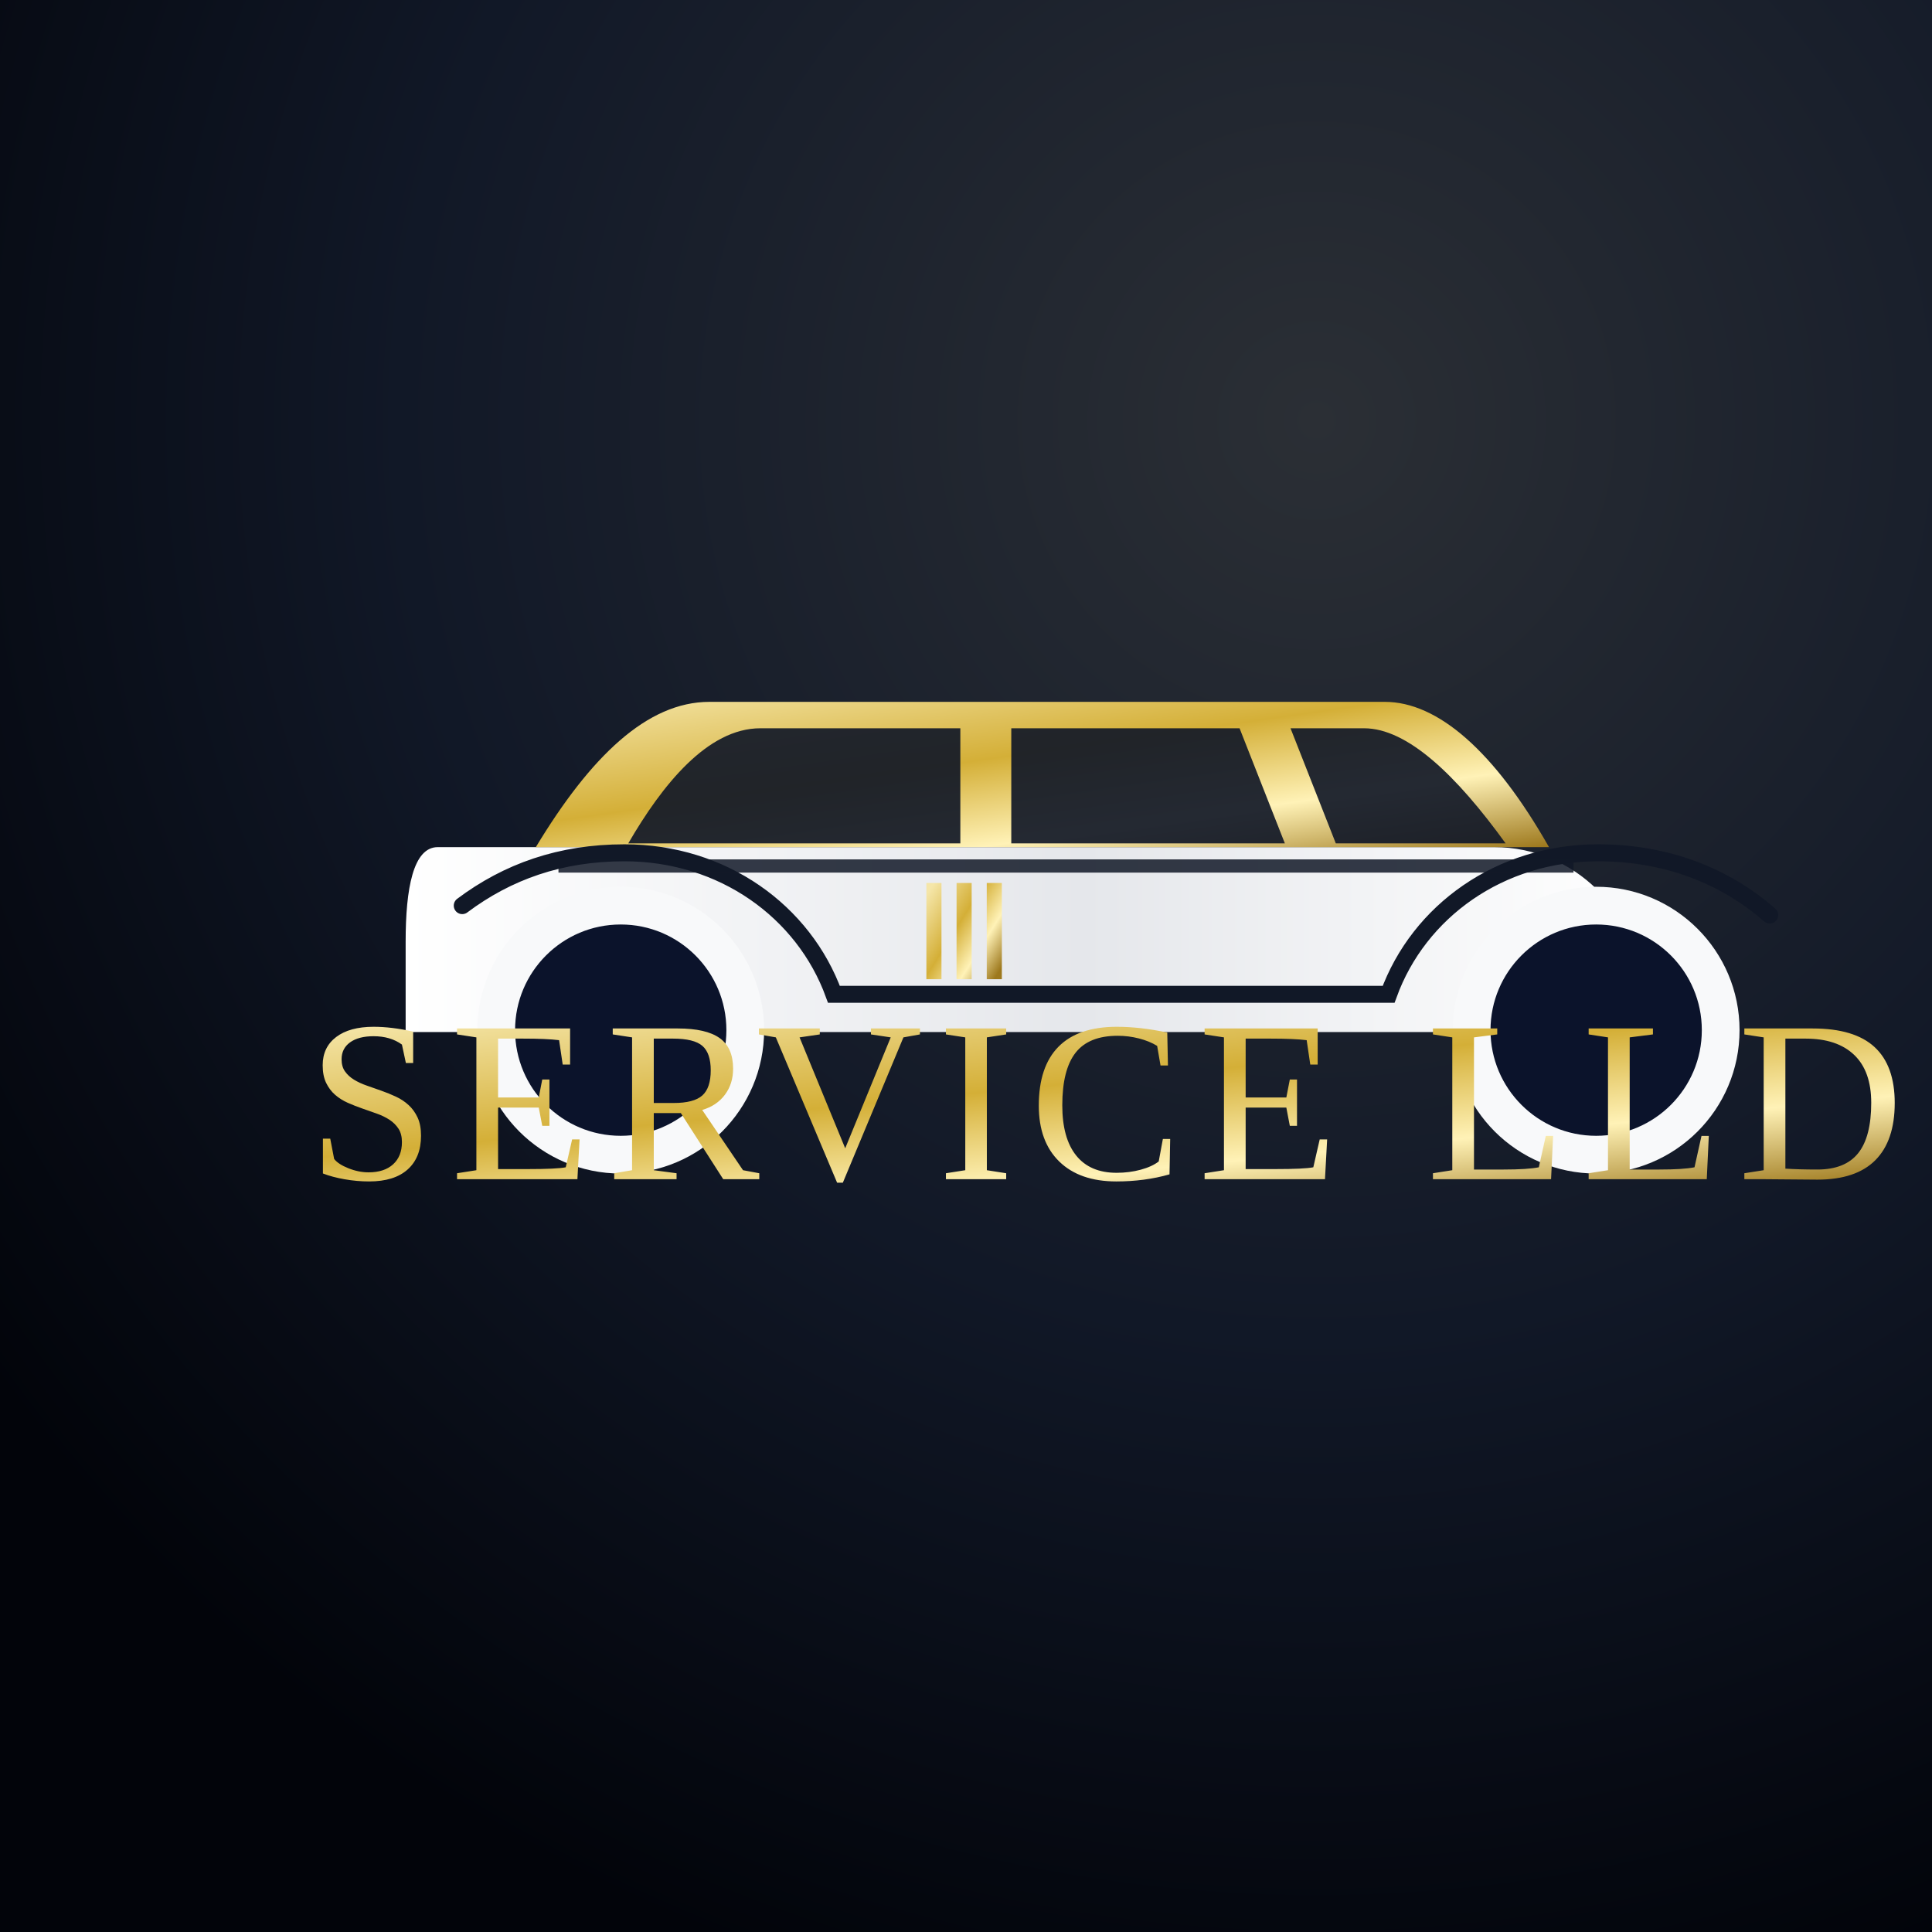
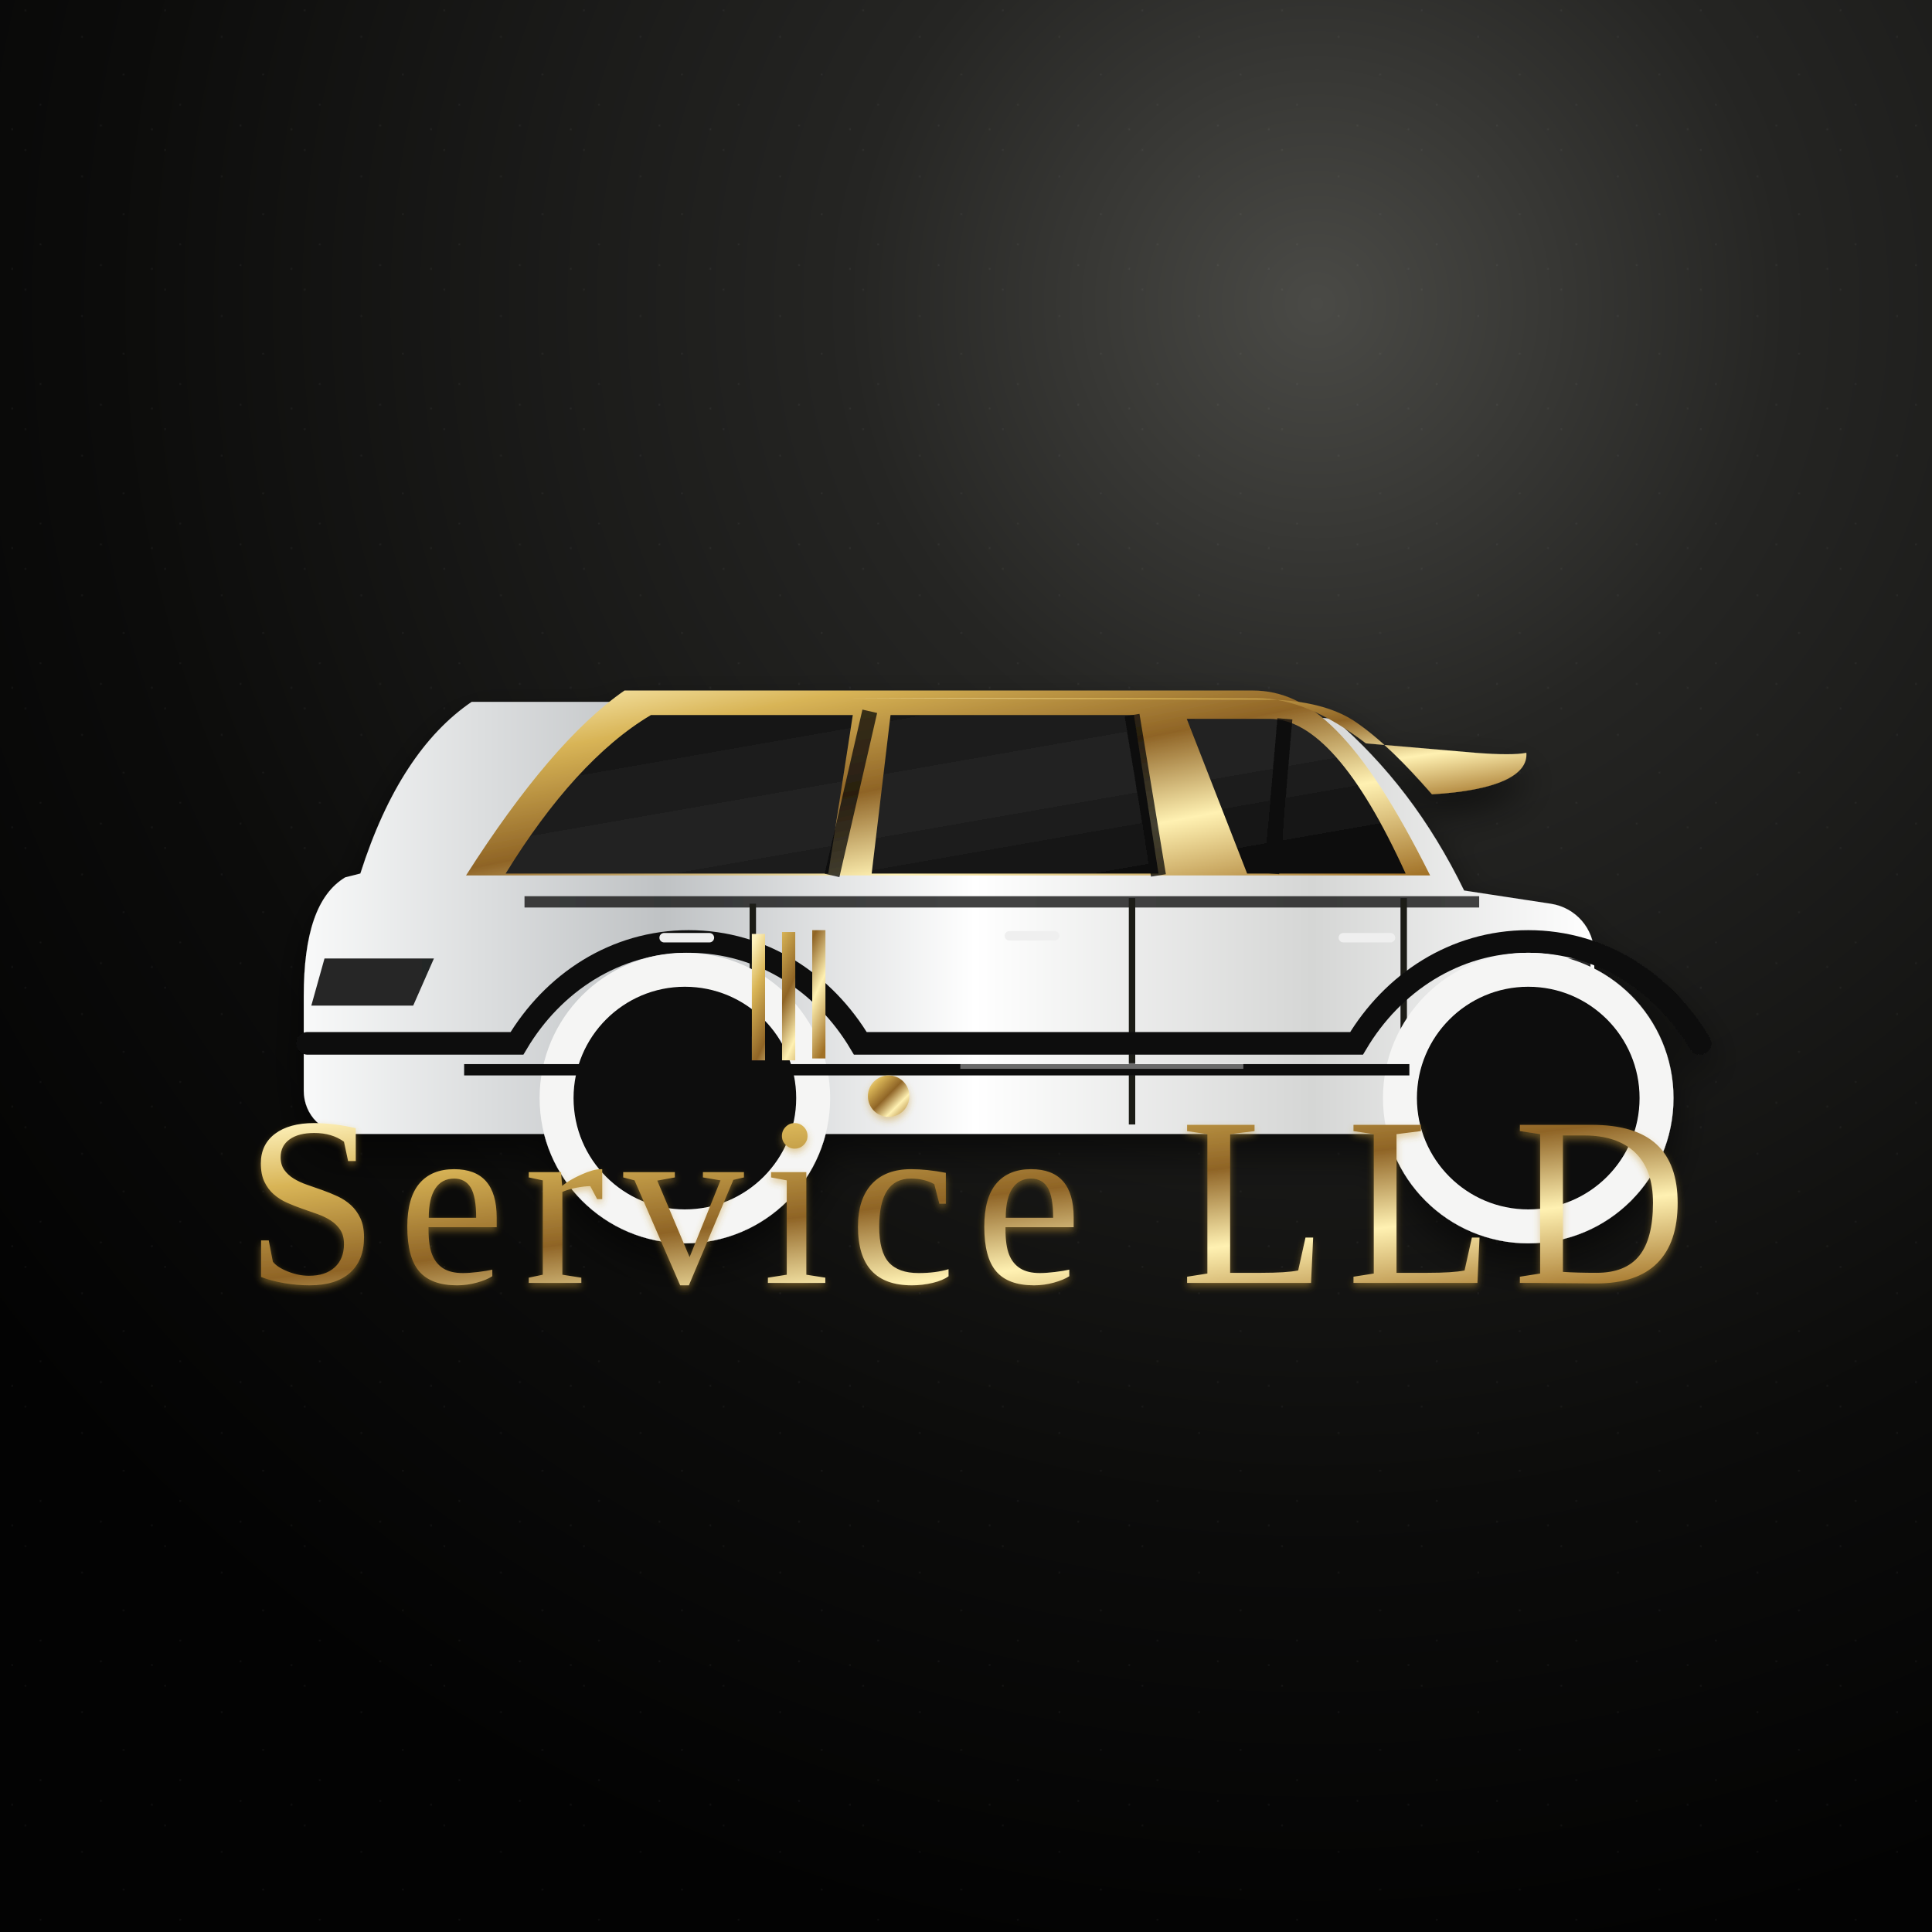
<svg xmlns="http://www.w3.org/2000/svg" viewBox="0 0 1024 1024" role="img" aria-labelledby="title desc">
  <defs>
+     <radialGradient id="bg" cx="68%" cy="16%" r="86%">
+       <stop offset="0" stop-color="#4A4A46" />
+       <stop offset="0.28" stop-color="#252523" />
+       <stop offset="0.72" stop-color="#0C0C0B" />
+       <stop offset="1" stop-color="#030303" />
+     </radialGradient>
    <linearGradient id="gold" x1="0" x2="1" y1="0" y2="1">
-       <stop offset="0" stop-color="#F5E6A9" />
-       <stop offset="0.42" stop-color="#D4AF37" />
-       <stop offset="0.72" stop-color="#FFF2B7" />
-       <stop offset="1" stop-color="#9D781C" />
+       <stop offset="0" stop-color="#FFF3BD" />
+       <stop offset="0.2" stop-color="#D8B456" />
+       <stop offset="0.48" stop-color="#8F6426" />
+       <stop offset="0.72" stop-color="#FFF1B2" />
+       <stop offset="1" stop-color="#A17126" />
    </linearGradient>
-     <linearGradient id="body" x1="0" x2="1">
-       <stop offset="0" stop-color="#FFFFFF" />
-       <stop offset="0.55" stop-color="#E5E7EB" />
+     <linearGradient id="body" x1="0" x2="1" y1="0" y2="0">
+       <stop offset="0" stop-color="#F9FAFA" />
+       <stop offset="0.28" stop-color="#BFC2C4" />
+       <stop offset="0.52" stop-color="#FFFFFF" />
+       <stop offset="0.78" stop-color="#D5D6D5" />
      <stop offset="1" stop-color="#FFFFFF" />
    </linearGradient>
-     <radialGradient id="bg" cx="68%" cy="22%" r="84%">
-       <stop offset="0" stop-color="#2B2F35" />
-       <stop offset="0.56" stop-color="#111827" />
-       <stop offset="1" stop-color="#02040A" />
-     </radialGradient>
+     <linearGradient id="glass" x1="0" x2="1" y1="0" y2="1">
+       <stop offset="0" stop-color="#111111" />
+       <stop offset="0.52" stop-color="#242424" />
+       <stop offset="1" stop-color="#070707" />
+     </linearGradient>
+     <filter id="softShadow" x="-12%" y="-18%" width="124%" height="136%">
+       <feDropShadow dx="0" dy="10" stdDeviation="10" flood-color="#000000" flood-opacity="0.58" />
+     </filter>
+     <filter id="goldGlow" x="-8%" y="-25%" width="116%" height="150%">
+       <feDropShadow dx="0" dy="2" stdDeviation="2" flood-color="#C99D3B" flood-opacity="0.48" />
+     </filter>
+     <pattern id="grain" width="74" height="74" patternUnits="userSpaceOnUse">
+       <path d="M13 5h1v1h-1zM43 19h1v1h-1zM65 39h1v1h-1zM21 55h1v1h-1zM6 68h1v1H6zM53 66h1v1h-1z" fill="#FFFFFF" opacity="0.08" />
+     </pattern>
  </defs>
  <rect width="1024" height="1024" fill="url(#bg)" />
-   <g transform="translate(122 235)">
-     <path d="M52 259H834" stroke="url(#gold)" stroke-width="6" stroke-linecap="round" />
-     <path d="M110 214h560c42 0 77 34 77 76v22H93v-48c0-28 4-50 17-50z" fill="url(#body)" />
-     <path d="M254 137h358c28 0 58 26 87 77H162c29-48 59-77 92-77z" fill="url(#gold)" />
-     <path d="M281 151h106v61H211c18-31 42-61 70-61zM414 151h121l24 61H414zM562 151h39c23 0 49 25 75 61h-90z" fill="#111827" opacity=".92" />
-     <path d="M123 245c24-18 52-28 86-28 52 0 95 31 111 75h294c16-44 59-75 111-75 36 0 67 12 91 33" fill="none" stroke="#111827" stroke-width="9" stroke-linecap="round" />
-     <circle cx="207" cy="311" r="66" fill="#0B132B" stroke="#F8F9FA" stroke-width="20" />
-     <circle cx="724" cy="311" r="66" fill="#0B132B" stroke="#F8F9FA" stroke-width="20" />
-     <path d="M174 224h538" stroke="#111827" stroke-width="7" opacity=".85" />
-     <path d="M373 233v51M389 233v51M405 233v51" stroke="url(#gold)" stroke-width="8" />
-     <path d="M111 422h706" stroke="url(#gold)" stroke-width="5" stroke-linecap="round" />
-     <text x="464" y="390" text-anchor="middle" font-family="Georgia, 'Times New Roman', serif" font-size="122" fill="url(#gold)" letter-spacing="8">SERVICE LLD</text>
+   <rect width="1024" height="1024" fill="url(#grain)" opacity="0.48" />
+   <g filter="url(#softShadow)">
+     <path d="M117 545h790" stroke="url(#gold)" stroke-width="4" stroke-linecap="round" />
+     <g transform="translate(165 295)">
+       <path d="M26 168c14-44 34-74 59-91h197c94 0 180 3 260 9 28 24 51 54 69 91l46 7c13 2 23 13 23 27v49c0 25-20 46-45 46H19c-13 0-23-10-23-23v-50c0-33 7-54 22-63z" fill="url(#body)" />
+       <path d="M166 71h333c30 0 57 24 94 98H82c30-47 58-80 84-98z" fill="url(#gold)" />
+       <path d="M180 84h107l-13 84H103c24-39 50-68 77-84zM307 84h129l13 84H297zM464 86h44c23 0 47 27 72 82h-84z" fill="url(#glass)" />
+       <path d="M516 86l-7 82M296 82l-20 87M435 84l14 85" stroke="#090909" stroke-width="8" opacity="0.76" />
+       <path d="M113 183h506" stroke="#141414" stroke-width="6" opacity="0.8" />
+       <path d="M234 184v78M435 181v120M579 181v123" stroke="#1A1A19" stroke-width="3.4" />
+       <path d="M283 75h218c18 0 37 8 58 24l58 5c13 1 22 1 27 0 1 12-16 20-50 22-14-16-27-29-40-38-10-7-24-11-41-12z" fill="url(#gold)" />
+       <path d="M7 213h58l-11 25H0zM643 213h35v35h-47z" fill="#101010" opacity="0.9" />
+       <path d="M-2 258h111c19-32 52-54 91-54s72 22 91 54h263c19-32 52-54 91-54s72 22 91 54" fill="none" stroke="#101010" stroke-width="12" stroke-linecap="round" />
+       <circle cx="198" cy="287" r="68" fill="#0A0A0A" stroke="#F5F5F4" stroke-width="18" />
+       <circle cx="198" cy="287" r="48" fill="#111111" />
+       <circle cx="645" cy="287" r="68" fill="#0A0A0A" stroke="#F5F5F4" stroke-width="18" />
+       <circle cx="645" cy="287" r="48" fill="#111111" />
+       <path d="M187 202h24M370 201h24M547 202h25" stroke="#EFEFEF" stroke-width="5" stroke-linecap="round" />
+       <path d="M237 200v67M253 199v68M269 198v68" stroke="url(#gold)" stroke-width="7" />
+       <path d="M81 272h501" stroke="#101010" stroke-width="6" />
+       <path d="M344 270h150" stroke="#FFFFFF" stroke-width="3" opacity="0.38" />
+     </g>
+   </g>
+   <g filter="url(#goldGlow)">
+     <text x="512" y="680" text-anchor="middle" font-family="Georgia, 'Times New Roman', serif" font-size="128" fill="url(#gold)" letter-spacing="10">Service LLD</text>
+     <circle cx="471" cy="581" r="11" fill="url(#gold)" />
+     <path d="M119 714h788" stroke="url(#gold)" stroke-width="3" opacity="0.9" />
  </g>
</svg>
